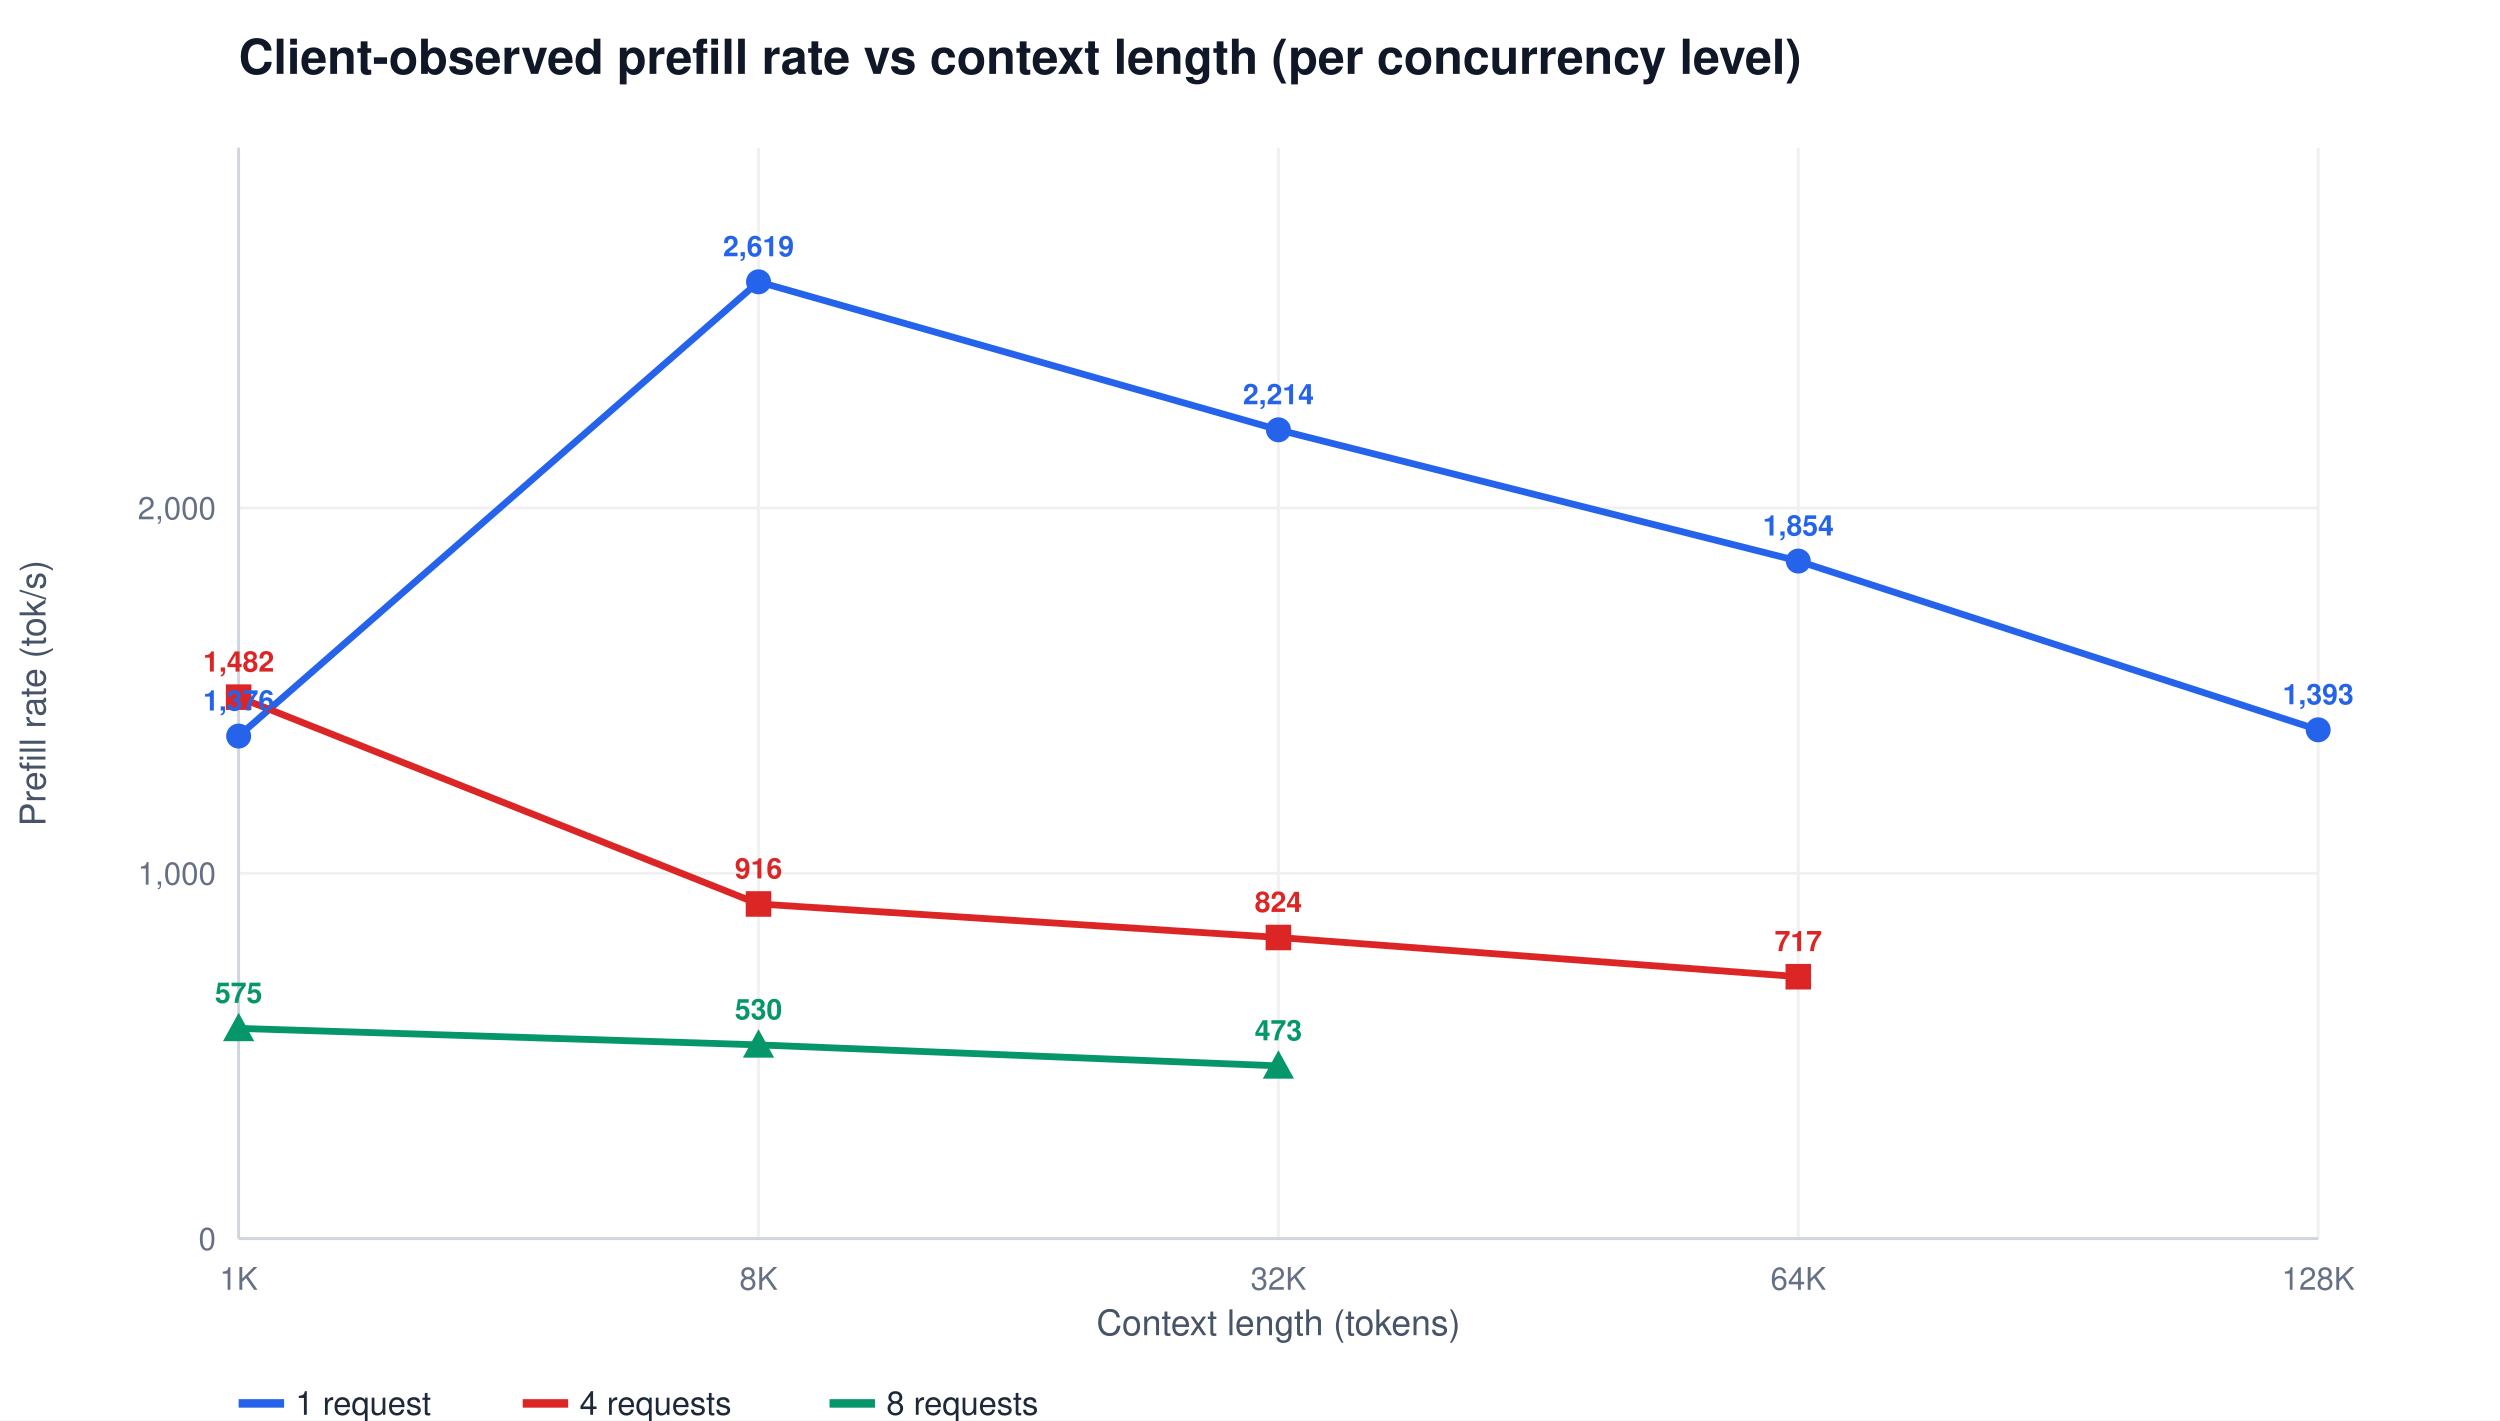
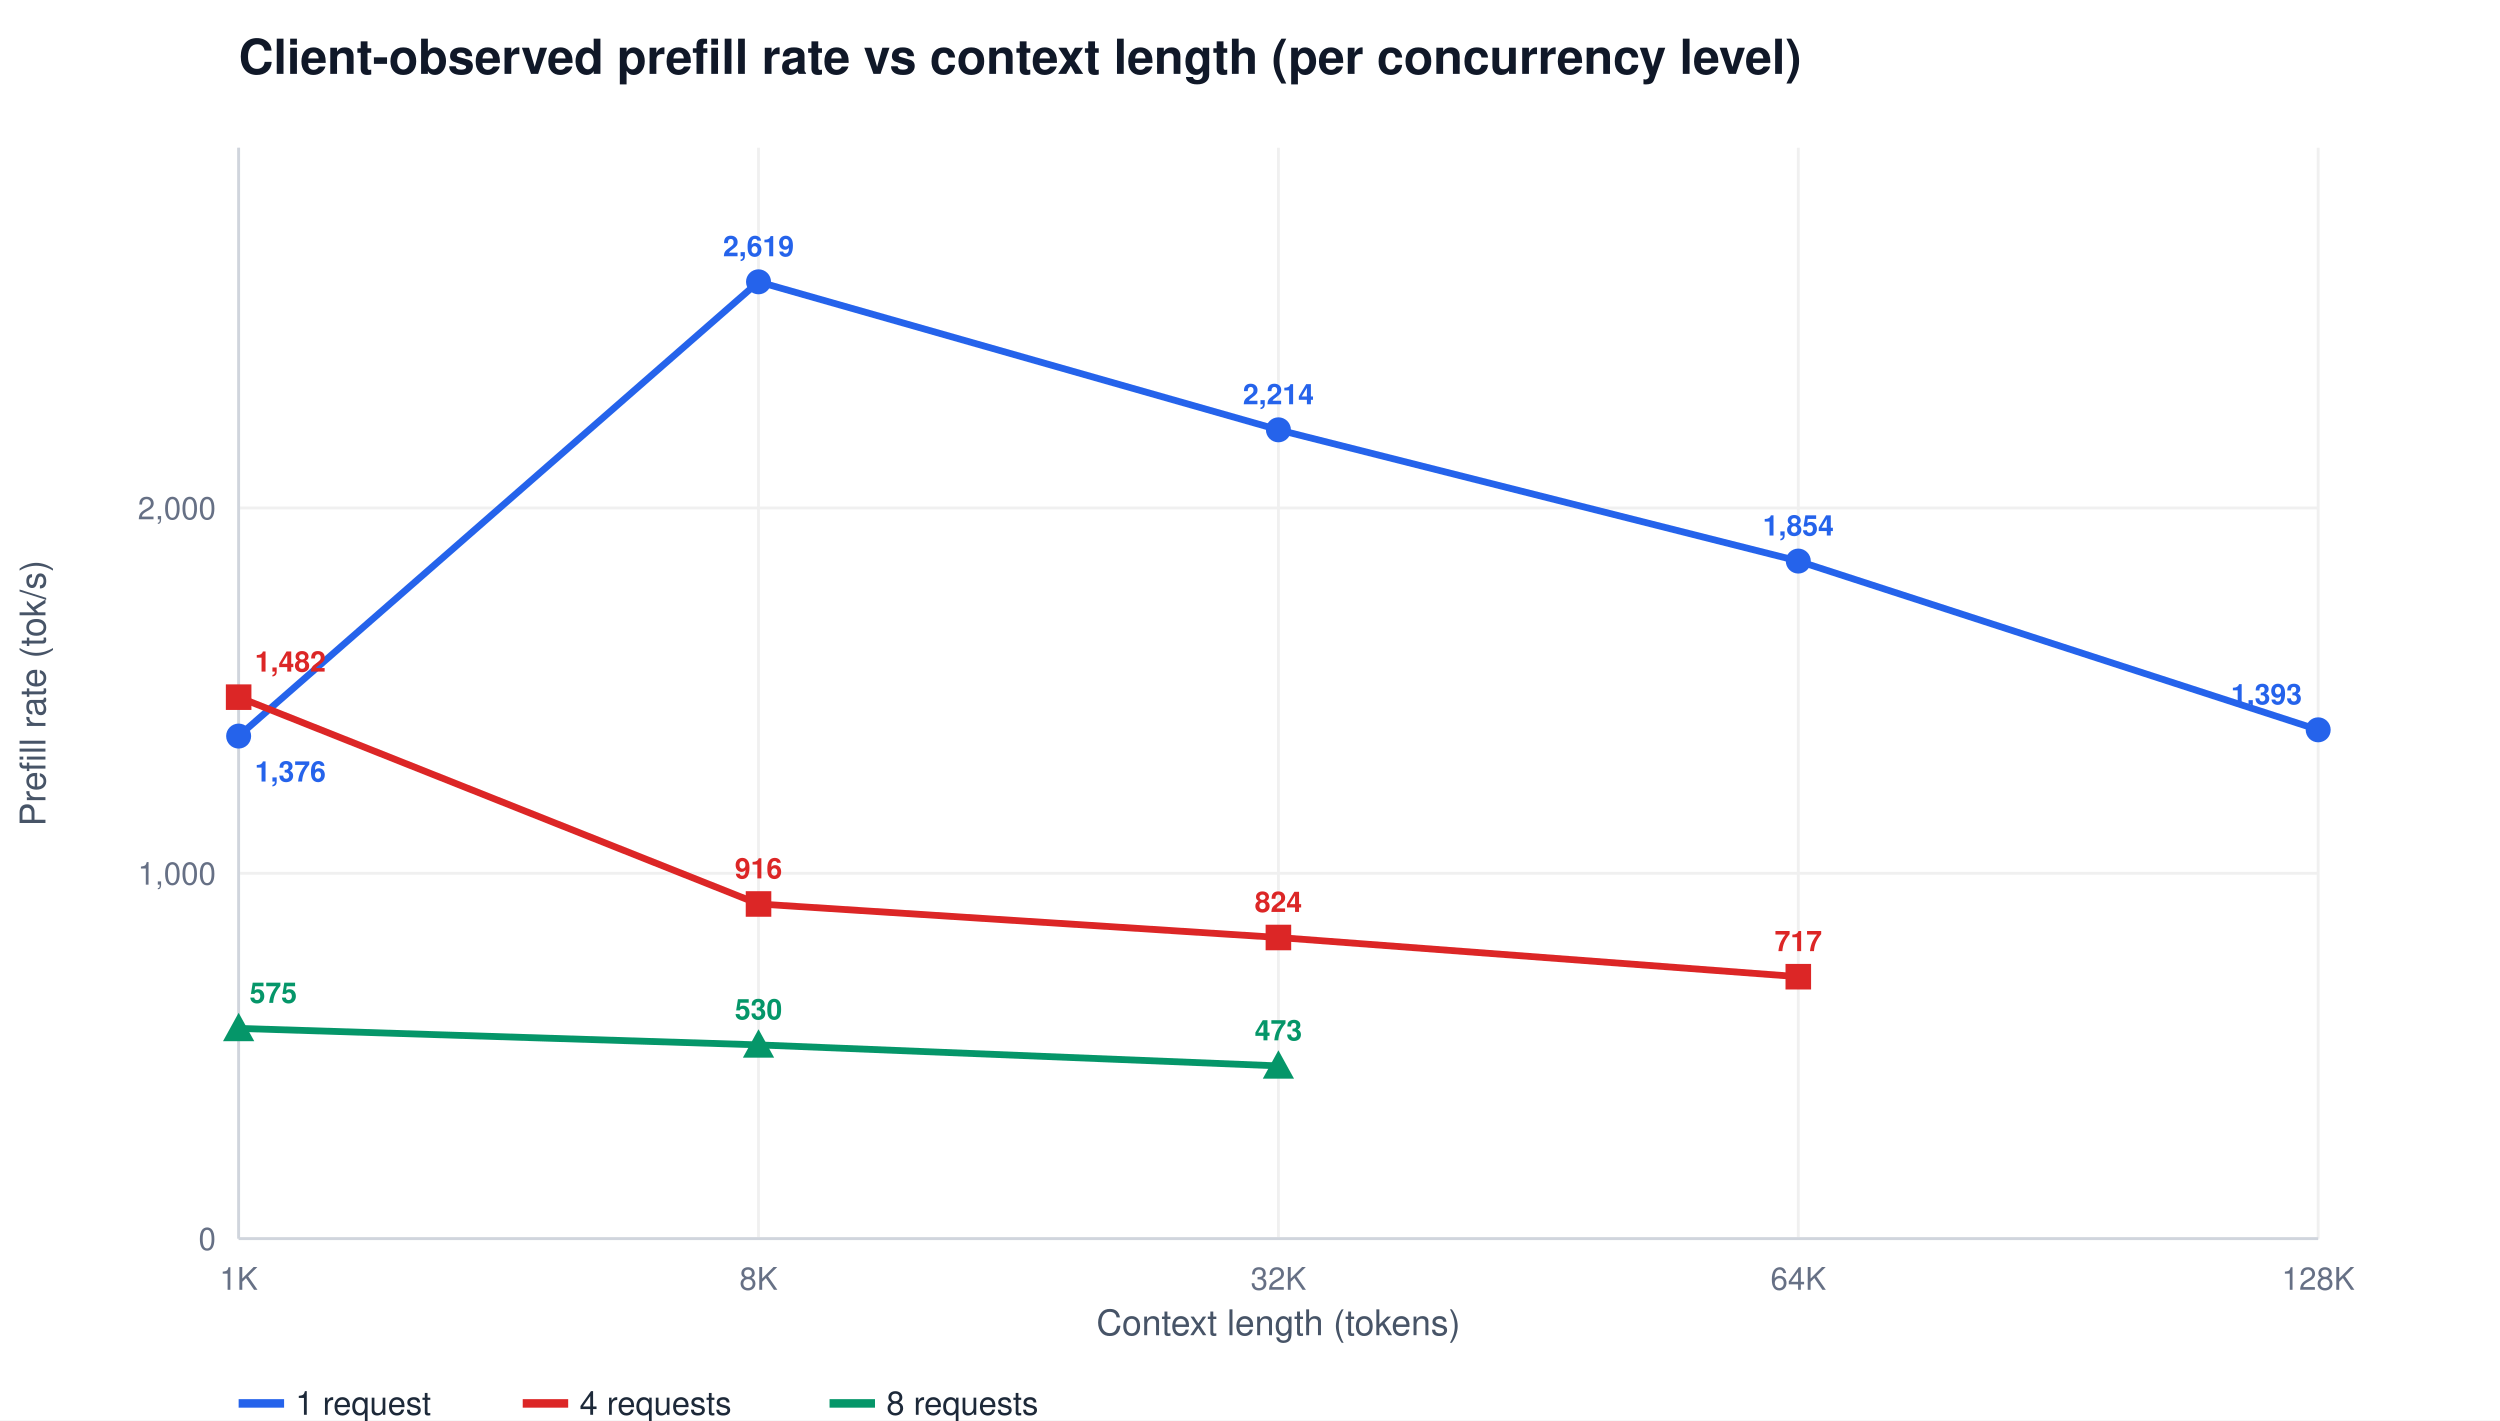
<svg xmlns="http://www.w3.org/2000/svg" width="880" height="500" viewBox="0 0 880 500" font-family="Segoe UI, Helvetica, Arial, sans-serif">
  <rect width="880" height="500" fill="#ffffff" />
  <text x="84" y="26" font-size="17" font-weight="600" fill="#101828">Client-observed prefill rate vs context length (per concurrency level)</text>
  <line x1="84" y1="436.0" x2="816" y2="436.0" stroke="#f0f0f0" stroke-width="1" />
  <text x="76" y="440.0" font-size="11" fill="#667085" text-anchor="end">0</text>
  <line x1="84" y1="307.4" x2="816" y2="307.4" stroke="#f0f0f0" stroke-width="1" />
  <text x="76" y="311.4" font-size="11" fill="#667085" text-anchor="end">1,000</text>
  <line x1="84" y1="178.8" x2="816" y2="178.8" stroke="#f0f0f0" stroke-width="1" />
  <text x="76" y="182.8" font-size="11" fill="#667085" text-anchor="end">2,000</text>
  <line x1="84.0" y1="52" x2="84.0" y2="436" stroke="#f0f0f0" stroke-width="1" />
  <text x="84.0" y="454" font-size="11" fill="#667085" text-anchor="middle">1K</text>
  <line x1="267.0" y1="52" x2="267.0" y2="436" stroke="#f0f0f0" stroke-width="1" />
  <text x="267.0" y="454" font-size="11" fill="#667085" text-anchor="middle">8K</text>
  <line x1="450.0" y1="52" x2="450.0" y2="436" stroke="#f0f0f0" stroke-width="1" />
  <text x="450.0" y="454" font-size="11" fill="#667085" text-anchor="middle">32K</text>
  <line x1="633.0" y1="52" x2="633.0" y2="436" stroke="#f0f0f0" stroke-width="1" />
  <text x="633.0" y="454" font-size="11" fill="#667085" text-anchor="middle">64K</text>
  <line x1="816.0" y1="52" x2="816.0" y2="436" stroke="#f0f0f0" stroke-width="1" />
  <text x="816.0" y="454" font-size="11" fill="#667085" text-anchor="middle">128K</text>
  <line x1="84" y1="436" x2="816" y2="436" stroke="#d0d5dd" stroke-width="1" />
  <line x1="84" y1="52" x2="84" y2="436" stroke="#d0d5dd" stroke-width="1" />
  <polyline points="84.0,259.1 267.0,99.2 450.0,151.3 633.0,197.5 816.0,256.9" fill="none" stroke="#2563eb" stroke-width="2.4" />
  <circle cx="84.0" cy="259.1" r="4.4" fill="#2563eb" />
  <circle cx="267.0" cy="99.2" r="4.4" fill="#2563eb" />
  <circle cx="450.0" cy="151.3" r="4.4" fill="#2563eb" />
  <circle cx="633.0" cy="197.5" r="4.4" fill="#2563eb" />
  <circle cx="816.0" cy="256.9" r="4.4" fill="#2563eb" />
  <polyline points="84.0,245.4 267.0,318.2 450.0,330.0 633.0,343.8" fill="none" stroke="#dc2626" stroke-width="2.4" />
  <rect x="79.5" y="240.9" width="9" height="9" fill="#dc2626" />
  <rect x="262.5" y="313.7" width="9" height="9" fill="#dc2626" />
  <rect x="445.5" y="325.5" width="9" height="9" fill="#dc2626" />
  <rect x="628.5" y="339.3" width="9" height="9" fill="#dc2626" />
  <polyline points="84.0,362.0 267.0,367.8 450.0,375.2" fill="none" stroke="#059669" stroke-width="2.4" />
  <polygon points="84.0,356.5 78.5,366.5 89.5,366.5" fill="#059669" />
  <polygon points="267.0,362.3 261.5,372.3 272.5,372.3" fill="#059669" />
  <polygon points="450.0,369.7 444.5,379.7 455.5,379.7" fill="#059669" />
-   <text x="84.0" y="236.4" font-size="10" fill="#dc2626" text-anchor="middle" font-weight="600">1,482</text>
-   <text x="84.0" y="250.1" font-size="10" fill="#2563eb" text-anchor="middle" font-weight="600">1,376</text>
-   <text x="84.0" y="353.0" font-size="10" fill="#059669" text-anchor="middle" font-weight="600">575</text>
+   <text x="102.2" y="236.4" font-size="10" fill="#dc2626" text-anchor="middle" font-weight="600">1,482</text>
+   <text x="102.2" y="275.1" font-size="10" fill="#2563eb" text-anchor="middle" font-weight="600">1,376</text>
+   <text x="96.2" y="353.0" font-size="10" fill="#059669" text-anchor="middle" font-weight="600">575</text>
  <text x="267.0" y="90.2" font-size="10" fill="#2563eb" text-anchor="middle" font-weight="600">2,619</text>
  <text x="267.0" y="309.2" font-size="10" fill="#dc2626" text-anchor="middle" font-weight="600">916</text>
  <text x="267.0" y="358.8" font-size="10" fill="#059669" text-anchor="middle" font-weight="600">530</text>
  <text x="450.0" y="142.3" font-size="10" fill="#2563eb" text-anchor="middle" font-weight="600">2,214</text>
  <text x="450.0" y="321.0" font-size="10" fill="#dc2626" text-anchor="middle" font-weight="600">824</text>
  <text x="450.0" y="366.2" font-size="10" fill="#059669" text-anchor="middle" font-weight="600">473</text>
  <text x="633.0" y="188.5" font-size="10" fill="#2563eb" text-anchor="middle" font-weight="600">1,854</text>
  <text x="633.0" y="334.8" font-size="10" fill="#dc2626" text-anchor="middle" font-weight="600">717</text>
-   <text x="816.0" y="247.9" font-size="10" fill="#2563eb" text-anchor="middle" font-weight="600">1,393</text>
+   <text x="797.8" y="247.9" font-size="10" fill="#2563eb" text-anchor="middle" font-weight="600">1,393</text>
  <line x1="84" y1="494" x2="100" y2="494" stroke="#2563eb" stroke-width="3" />
  <text x="104" y="498" font-size="11.5" fill="#1d2939">1 request</text>
  <line x1="184" y1="494" x2="200" y2="494" stroke="#dc2626" stroke-width="3" />
  <text x="204" y="498" font-size="11.5" fill="#1d2939">4 requests</text>
  <line x1="292" y1="494" x2="308" y2="494" stroke="#059669" stroke-width="3" />
  <text x="312" y="498" font-size="11.5" fill="#1d2939">8 requests</text>
  <text x="450" y="470" font-size="12.5" fill="#475467" text-anchor="middle">Context length (tokens)</text>
  <text x="16" y="244" font-size="12.5" fill="#475467" text-anchor="middle" transform="rotate(-90 16 244)">Prefill rate (tok/s)</text>
</svg>
